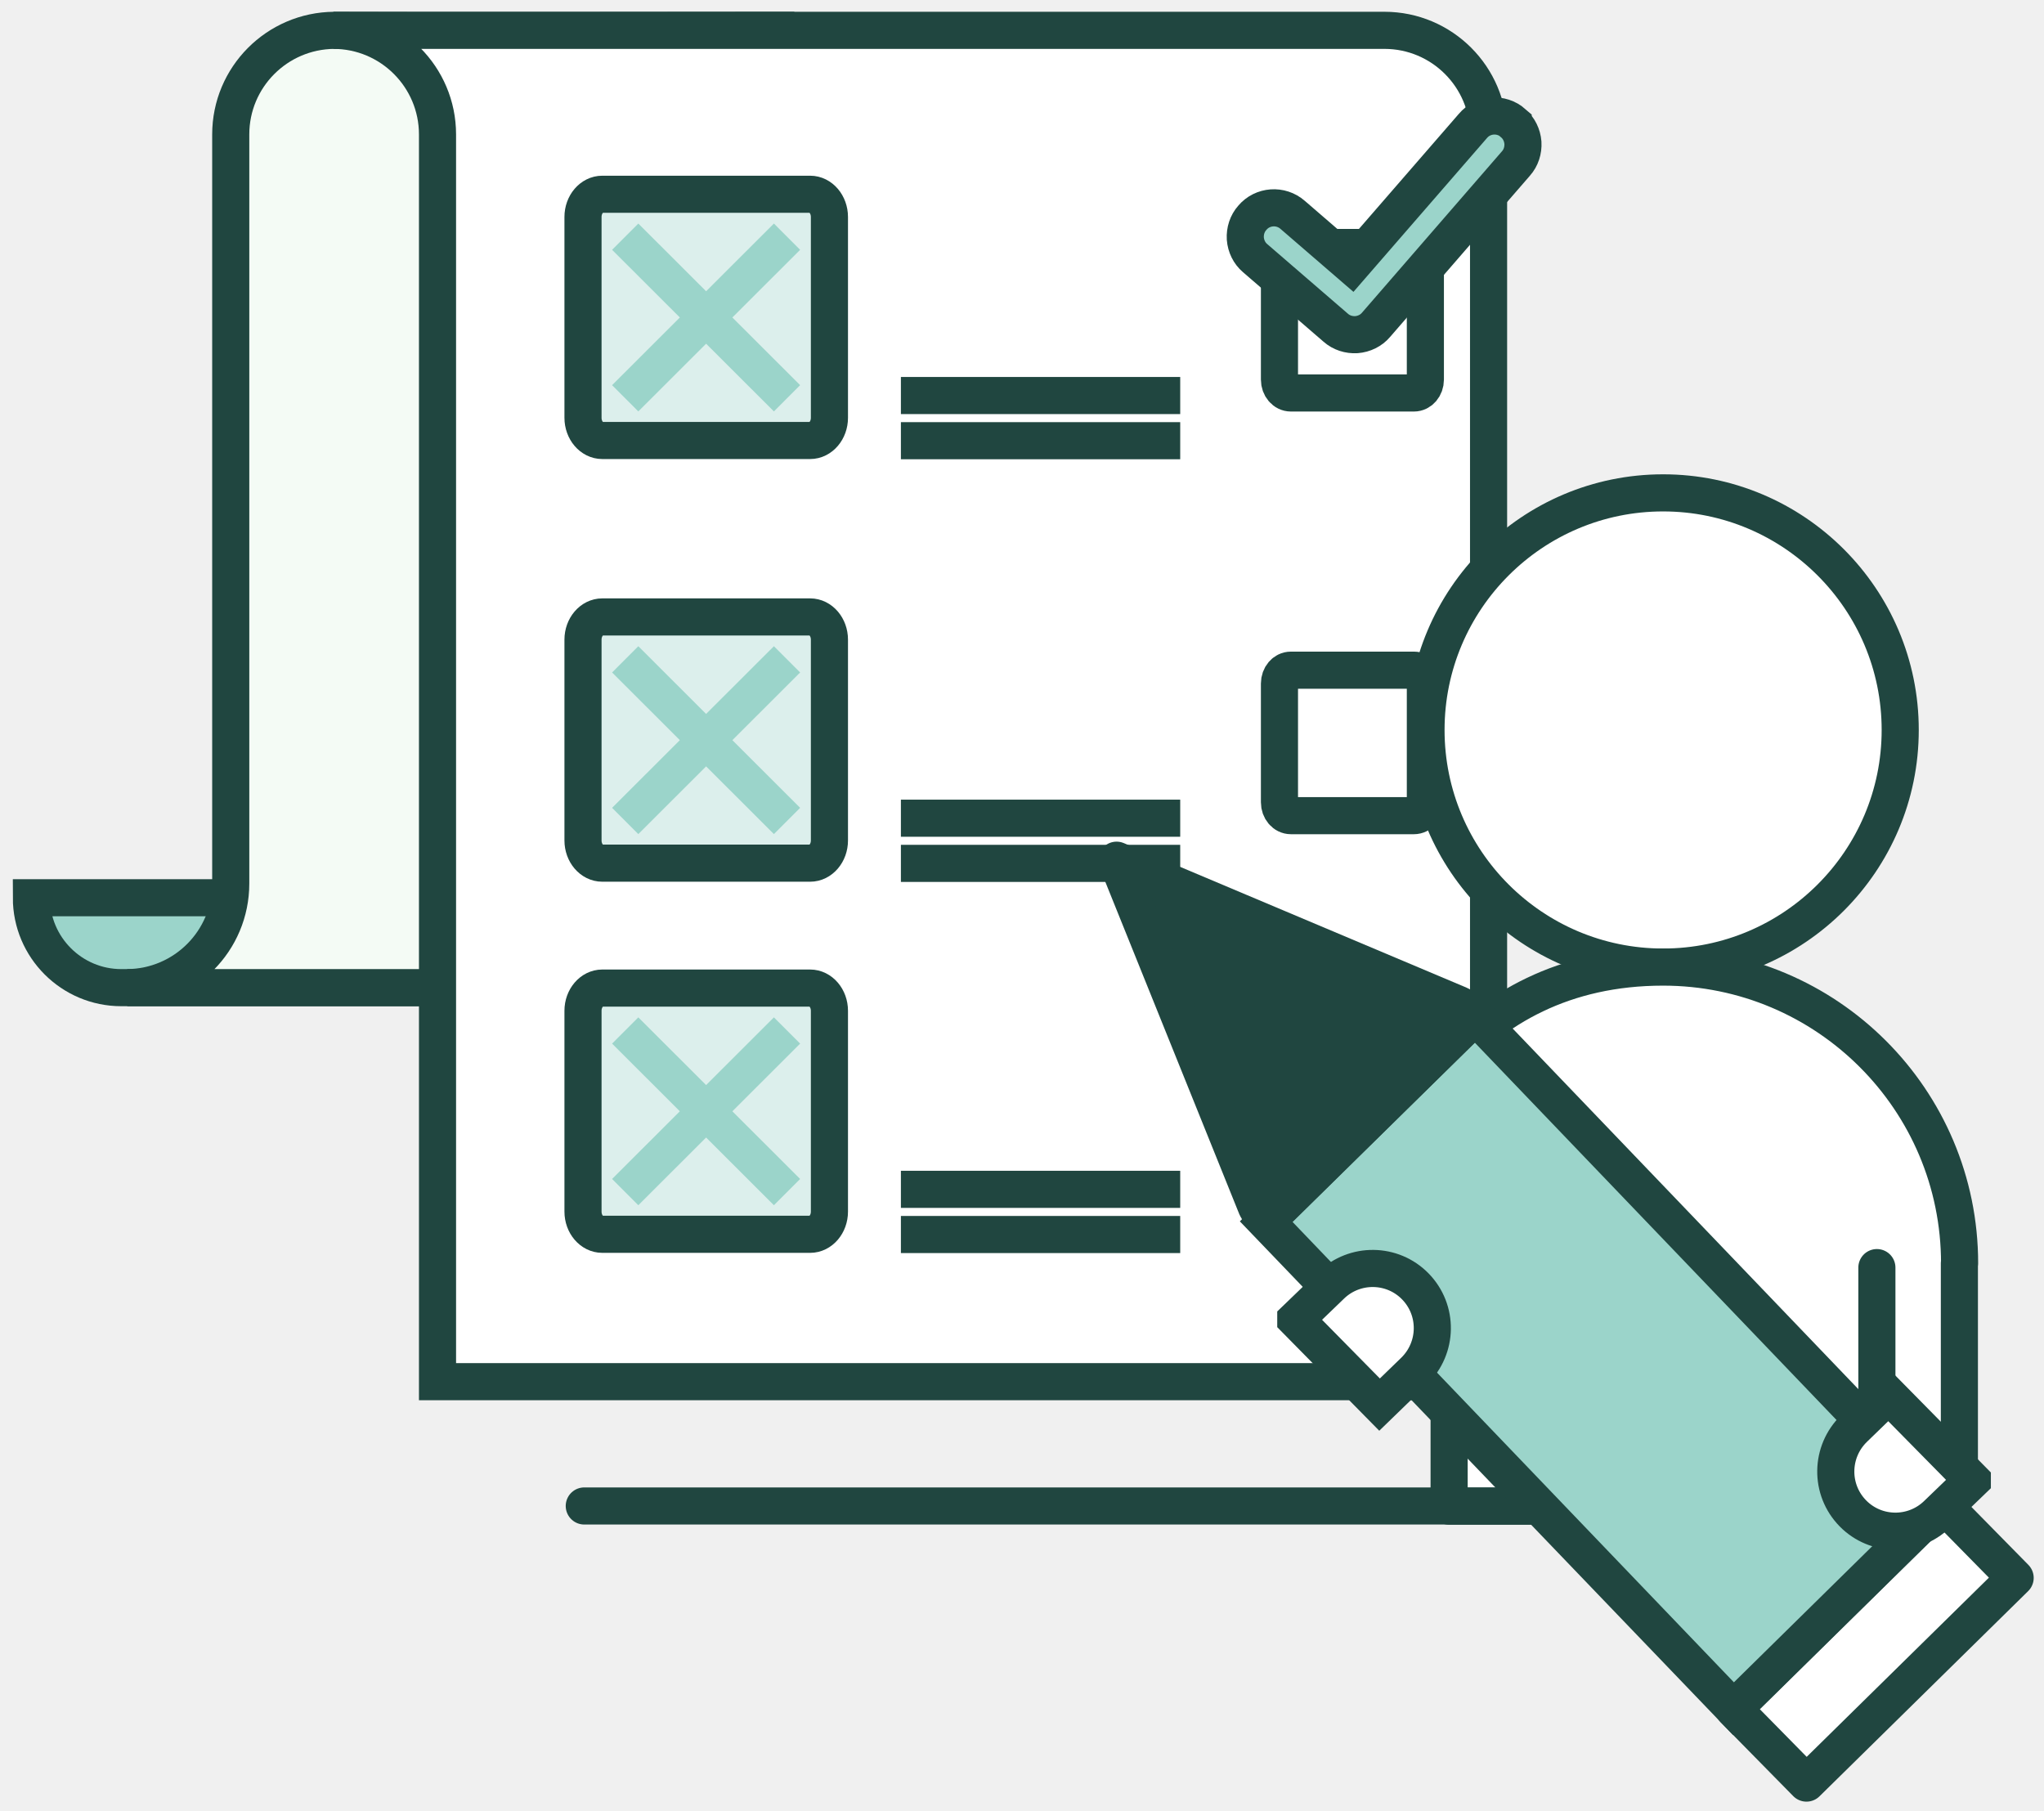
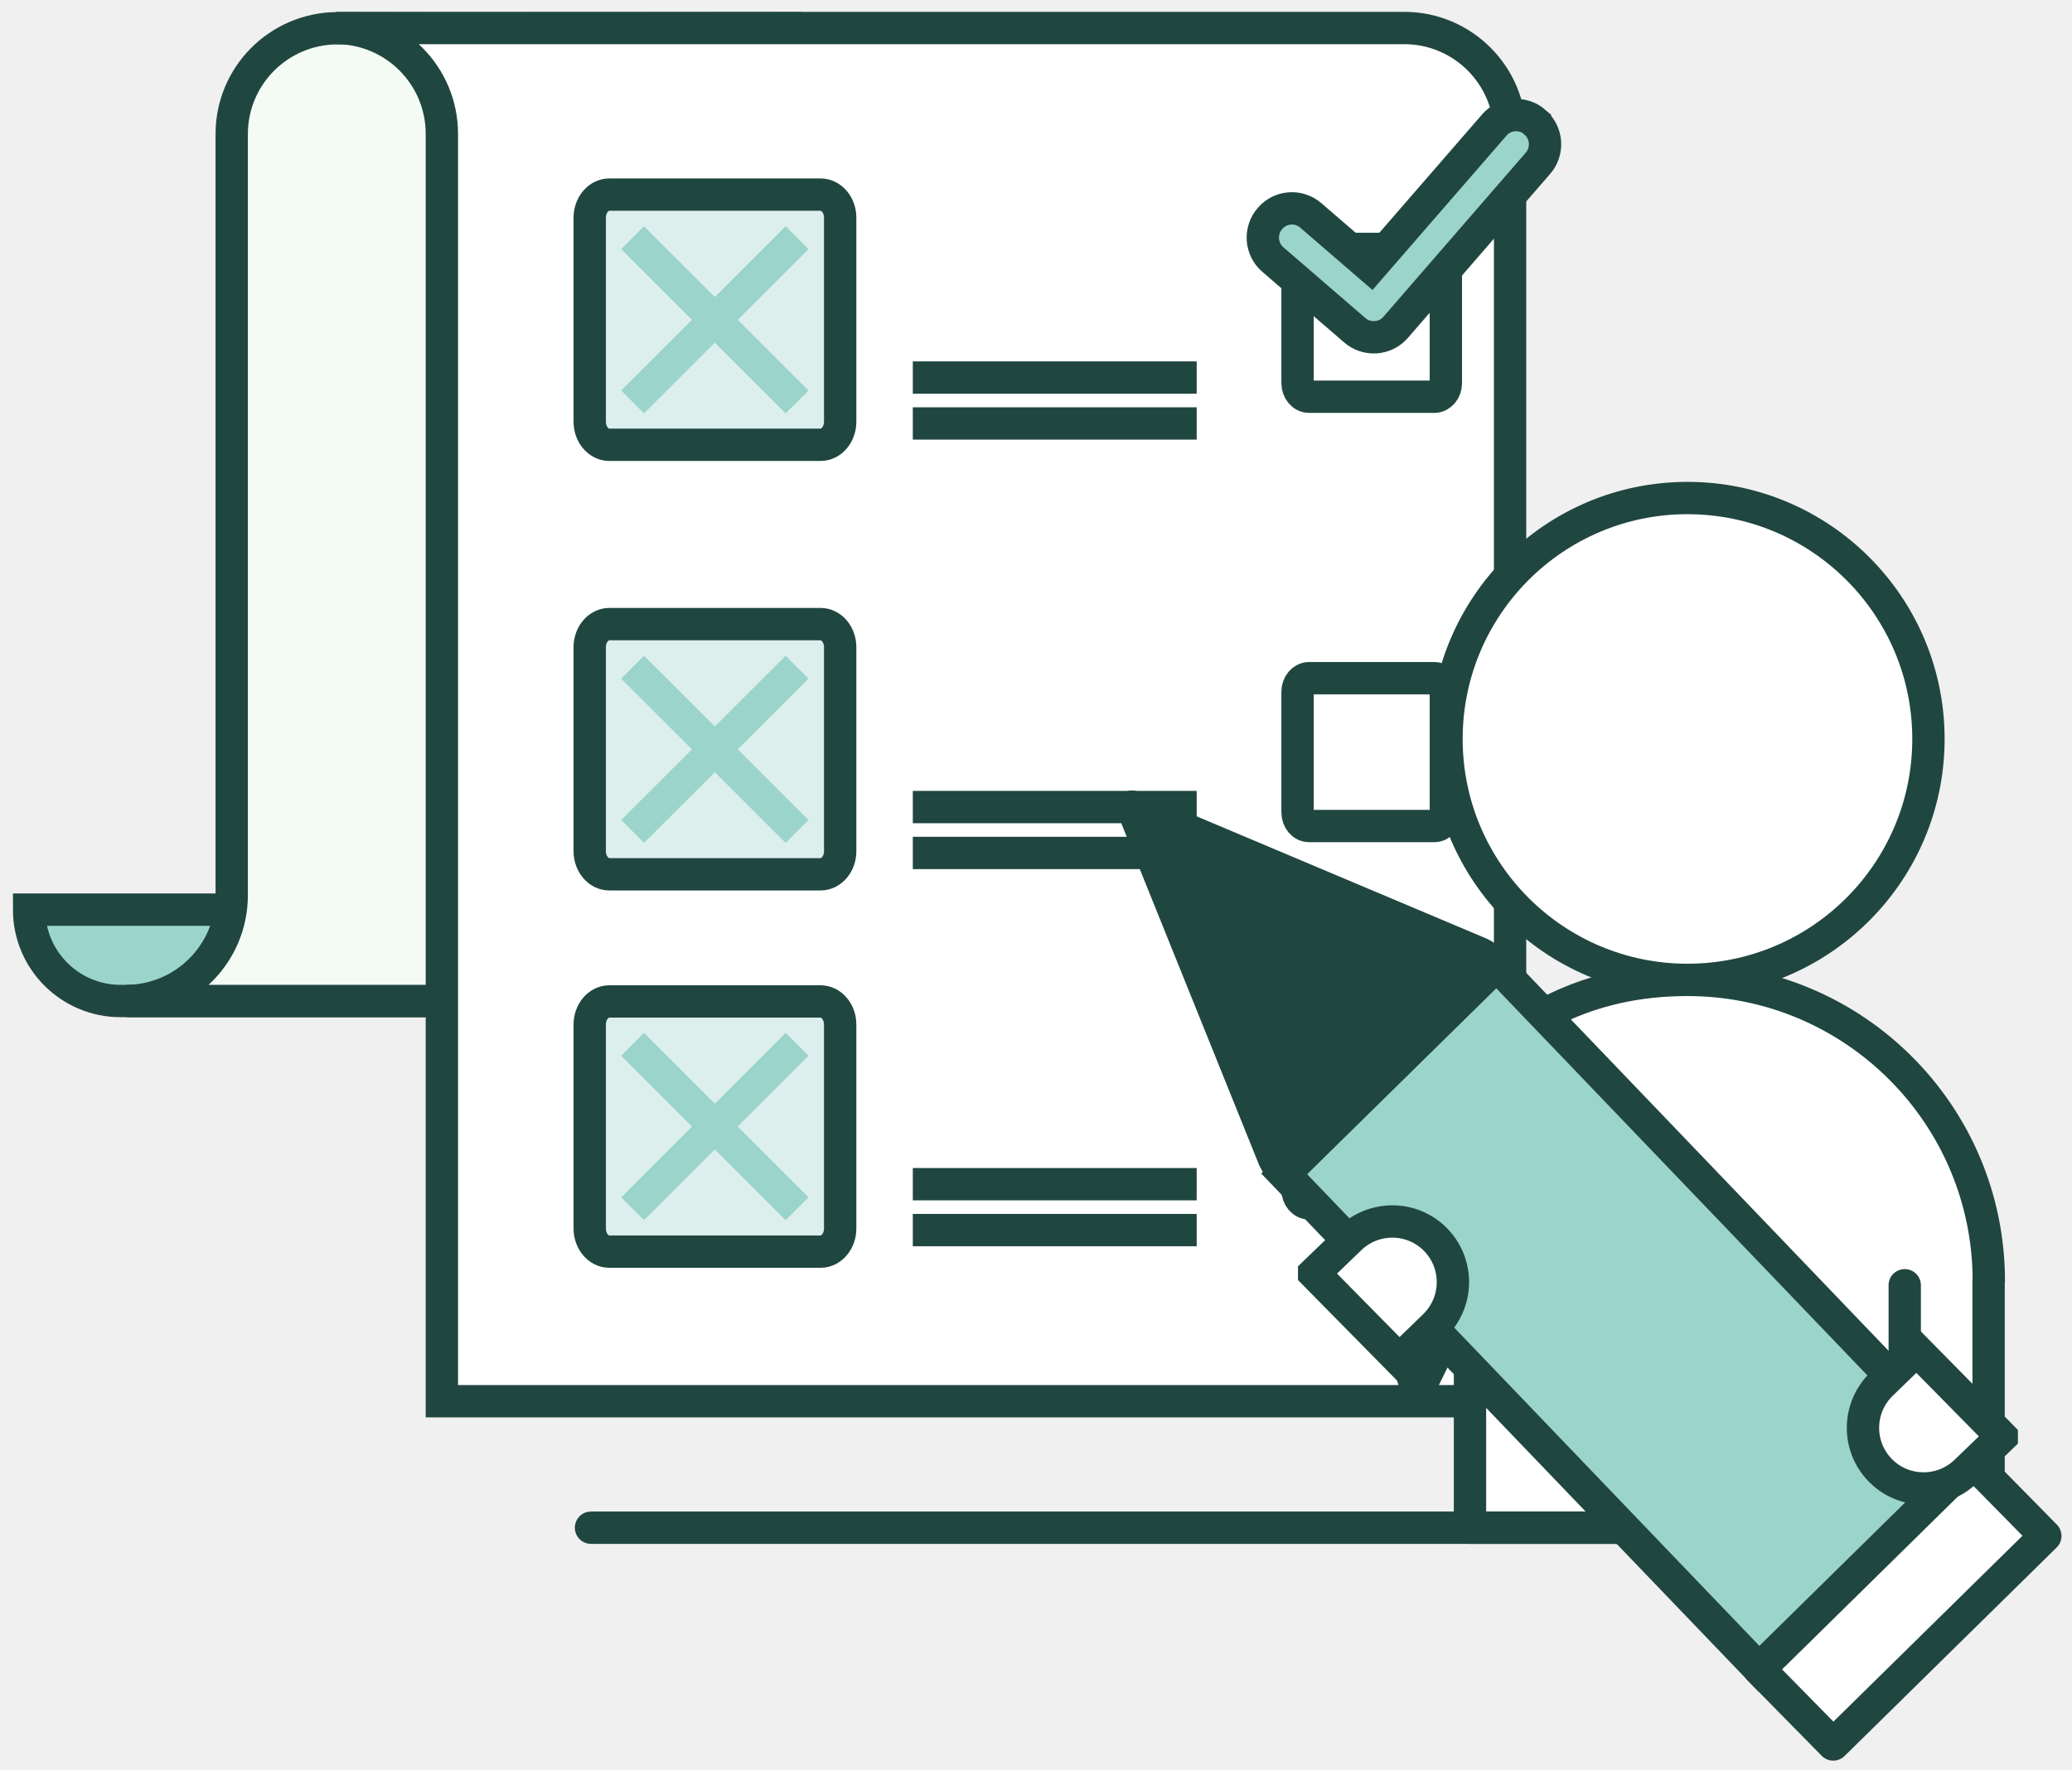
- <svg xmlns="http://www.w3.org/2000/svg" id="_레이어_1" data-name="레이어 1" viewBox="26.75 31.63 96.38 85.38">
+ <svg xmlns="http://www.w3.org/2000/svg" id="_레이어_1" data-name="레이어 1" viewBox="26.88 33.88 96.13 82.13">
  <defs>
    <style>
      .cls-1, .cls-2, .cls-3, .cls-4, .cls-5, .cls-6, .cls-7, .cls-8 {
-         stroke-width: 1.75px;
+         stroke-width: 1.5px;
      }

      .cls-1, .cls-2, .cls-3, .cls-4, .cls-6, .cls-7, .cls-8 {
        stroke: #204640;
      }

      .cls-1, .cls-4, .cls-5, .cls-6, .cls-7 {
        stroke-miterlimit: 10;
      }

      .cls-1, .cls-8 {
        fill: #fff;
      }

      .cls-2 {
        fill: #204640;
      }

      .cls-2, .cls-3, .cls-8 {
        stroke-linecap: round;
        stroke-linejoin: round;
      }

      .cls-3, .cls-5 {
        fill: none;
      }

      .cls-4 {
        fill: #f4fbf5;
      }

      .cls-5 {
        stroke: #9bd4ca;
      }

      .cls-6 {
        fill: #dcefec;
      }

      .cls-7 {
        fill: #9bd4ca;
      }
    </style>
  </defs>
  <g>
    <g>
      <g>
-         <path class="cls-7" d="M32.47,78.2h25.41c-2.34,0-4.24-1.9-4.24-4.24h-25.41c0,2.34,1.9,4.24,4.24,4.24Z" />
-         <path class="cls-4" d="M63.33,78.2v-45.14s-18.12.02-20.82,0c-2.7.02-4.88,2.21-4.88,4.91v35.32c0,2.7-2.18,4.89-4.88,4.91h30.57Z" />
+         <path class="cls-7" d="M32.47,80.33h25.41c-2.34,0-4.24-1.9-4.24-4.24h-25.41c0,2.34,1.9,4.24,4.24,4.24Z" />
+         <path class="cls-4" d="M63.33,80.33v-45.14s-18.12.02-20.82,0c-2.7.02-4.88,2.21-4.88,4.91v35.32c0,2.7-2.18,4.89-4.88,4.91h30.57Z" />
      </g>
-       <path class="cls-1" d="M92.03,33.06h-49.56c2.71,0,4.91,2.2,4.91,4.91v58.81h49.56v-58.81c0-2.71-2.2-4.91-4.91-4.91Z" />
+       <path class="cls-1" d="M92.03,35.18h-49.56c2.71,0,4.91,2.2,4.91,4.91v58.81h49.56v-58.81c0-2.71-2.2-4.91-4.91-4.91Z" />
    </g>
    <g>
      <g>
        <g>
          <g>
-             <path class="cls-6" d="M64.95,40.79h-9.8c-.5,0-.91.48-.91,1.07v9.47c0,.59.41,1.07.91,1.07h9.8c.5,0,.91-.48.91-1.07v-9.47c0-.59-.41-1.07-.91-1.07h0Z" />
-             <line class="cls-5" x1="63.86" y1="42.79" x2="56.23" y2="50.41" />
-             <line class="cls-5" x1="56.23" y1="42.79" x2="63.86" y2="50.41" />
+             <path class="cls-6" d="M64.95,42.91h-9.8c-.5,0-.91.48-.91,1.07v9.47c0,.59.41,1.07.91,1.07h9.8c.5,0,.91-.48.91-1.07v-9.47c0-.59-.41-1.07-.91-1.07h0Z" />
+             <line class="cls-5" x1="63.86" y1="44.91" x2="56.23" y2="52.53" />
+             <line class="cls-5" x1="56.23" y1="44.91" x2="63.86" y2="52.53" />
          </g>
          <g>
-             <line class="cls-1" x1="69.23" y1="50.28" x2="82.4" y2="50.28" />
-             <line class="cls-1" x1="69.23" y1="52.41" x2="82.4" y2="52.41" />
+             <line class="cls-1" x1="69.23" y1="51.4" x2="82.4" y2="51.4" />
+             <line class="cls-1" x1="69.23" y1="53.53" x2="82.4" y2="53.53" />
          </g>
        </g>
-         <path class="cls-1" d="M93.42,43.3h-5.8c-.3,0-.54.28-.54.63v5.6c0,.35.24.63.54.63h5.8c.3,0,.54-.28.54-.63v-5.6c0-.35-.24-.63-.54-.63h0Z" />
+         <path class="cls-1" d="M93.42,45.43h-5.8c-.3,0-.54.28-.54.63v5.6c0,.35.24.63.54.63h5.8c.3,0,.54-.28.54-.63v-5.6c0-.35-.24-.63-.54-.63h0Z" />
      </g>
      <g>
        <g>
          <g>
-             <path class="cls-6" d="M64.95,60.72h-9.8c-.5,0-.91.48-.91,1.07v9.47c0,.59.41,1.07.91,1.07h9.8c.5,0,.91-.48.91-1.07v-9.47c0-.59-.41-1.07-.91-1.07h0Z" />
-             <line class="cls-5" x1="63.86" y1="62.72" x2="56.23" y2="70.34" />
-             <line class="cls-5" x1="56.23" y1="62.72" x2="63.86" y2="70.34" />
+             <path class="cls-6" d="M64.95,62.84h-9.8c-.5,0-.91.48-.91,1.07v9.47c0,.59.41,1.07.91,1.07h9.8c.5,0,.91-.48.91-1.07v-9.47c0-.59-.41-1.07-.91-1.07h0Z" />
+             <line class="cls-5" x1="63.86" y1="64.84" x2="56.23" y2="72.46" />
+             <line class="cls-5" x1="56.23" y1="64.84" x2="63.86" y2="72.46" />
          </g>
          <g>
-             <line class="cls-1" x1="69.23" y1="70.21" x2="82.4" y2="70.21" />
-             <line class="cls-1" x1="69.23" y1="72.34" x2="82.4" y2="72.34" />
+             <line class="cls-1" x1="69.23" y1="71.33" x2="82.4" y2="71.33" />
+             <line class="cls-1" x1="69.23" y1="73.46" x2="82.4" y2="73.46" />
          </g>
        </g>
-         <path class="cls-1" d="M93.42,63.23h-5.8c-.3,0-.54.28-.54.63v5.6c0,.35.24.63.54.63h5.8c.3,0,.54-.28.54-.63v-5.6c0-.35-.24-.63-.54-.63h0Z" />
+         <path class="cls-1" d="M93.42,65.35h-5.8c-.3,0-.54.28-.54.63v5.6c0,.35.24.63.54.63h5.8c.3,0,.54-.28.54-.63v-5.6c0-.35-.24-.63-.54-.63h0Z" />
      </g>
      <g>
        <g>
          <g>
-             <path class="cls-6" d="M64.95,78.22h-9.8c-.5,0-.91.48-.91,1.07v9.47c0,.59.41,1.07.91,1.07h9.8c.5,0,.91-.48.91-1.07v-9.47c0-.59-.41-1.07-.91-1.07h0Z" />
-             <line class="cls-5" x1="63.86" y1="80.22" x2="56.23" y2="87.84" />
-             <line class="cls-5" x1="56.23" y1="80.22" x2="63.86" y2="87.84" />
+             <path class="cls-6" d="M64.95,80.35h-9.8c-.5,0-.91.48-.91,1.07v9.47c0,.59.41,1.07.91,1.07h9.8c.5,0,.91-.48.91-1.07v-9.47c0-.59-.41-1.07-.91-1.07h0Z" />
+             <line class="cls-5" x1="63.86" y1="82.34" x2="56.23" y2="89.97" />
+             <line class="cls-5" x1="56.23" y1="82.34" x2="63.86" y2="89.97" />
          </g>
          <g>
-             <line class="cls-1" x1="69.23" y1="87.71" x2="82.4" y2="87.71" />
-             <line class="cls-1" x1="69.23" y1="89.84" x2="82.4" y2="89.84" />
+             <line class="cls-1" x1="69.23" y1="88.83" x2="82.4" y2="88.83" />
+             <line class="cls-1" x1="69.23" y1="90.96" x2="82.4" y2="90.96" />
          </g>
        </g>
-         <path class="cls-1" d="M93.42,80.74h-5.8c-.3,0-.54.28-.54.63v5.6c0,.35.24.63.54.63h5.8c.3,0,.54-.28.54-.63v-5.6c0-.35-.24-.63-.54-.63h0Z" />
+         <path class="cls-1" d="M93.42,82.86h-5.8c-.3,0-.54.28-.54.63v5.6c0,.35.24.63.54.63h5.8c.3,0,.54-.28.54-.63v-5.6c0-.35-.24-.63-.54-.63h0Z" />
      </g>
    </g>
-     <path class="cls-7" d="M98.1,37.43c-.56-.49-1.42-.43-1.9.14l-5.72,6.59-2.78-2.4c-.56-.49-1.42-.43-1.9.14-.24.27-.35.62-.33.98.03.36.19.69.46.92l3.8,3.28c.27.24.62.35.98.33.36-.03.69-.19.92-.46l6.6-7.61c.24-.27.35-.62.33-.98-.03-.36-.19-.69-.46-.92Z" />
+     <path class="cls-7" d="M98.1,39.55c-.56-.49-1.42-.43-1.9.14l-5.72,6.59-2.78-2.4c-.56-.49-1.42-.43-1.9.14-.24.27-.35.62-.33.98.03.36.19.69.46.92l3.8,3.28c.27.24.62.35.98.33.36-.03.69-.19.92-.46l6.6-7.61c.24-.27.35-.62.33-.98-.03-.36-.19-.69-.46-.92Z" />
  </g>
  <g>
    <g>
-       <path class="cls-8" d="M105.17,77.23c6.17,0,11.18-5.01,11.18-11.18,0-6.17-5.01-11.18-11.18-11.18-6.17,0-11.18,5.01-11.18,11.18,0,6.17,5.01,11.18,11.18,11.18Z" />
-       <path class="cls-8" d="M119.15,91.2c0-7.72-6.26-13.97-13.98-13.97-9.38,0-13.24,7.8-14.48,13.01l1.96,6.1,2.43-4.94v11.25h20.17v-11.25,13.14l3.89-3.74v-9.6Z" />
+       <path class="cls-8" d="M105.17,79.35c6.17,0,11.18-5.01,11.18-11.18,0-6.17-5.01-11.18-11.18-11.18-6.17,0-11.18,5.01-11.18,11.18,0,6.17,5.01,11.18,11.18,11.18Z" />
+       <path class="cls-8" d="M119.15,93.32c0-7.72-6.26-13.97-13.98-13.97-9.38,0-13.24,7.8-14.48,13.01l1.96,6.1,2.43-4.94v11.25h20.17v-11.25,13.14l3.89-3.74v-9.6Z" />
    </g>
-     <line class="cls-3" x1="115.26" y1="102.64" x2="54.3" y2="102.64" />
+     <line class="cls-3" x1="115.26" y1="104.77" x2="54.3" y2="104.77" />
    <g>
-       <rect class="cls-8" x="108.23" y="106.66" width="13.8" height="4.9" transform="translate(-43.46 112.05) rotate(-44.52)" />
-       <path class="cls-7" d="M108.49,112.2s-22.02-22.97-22.03-22.98h0s9.83-9.65,9.83-9.65h0s0,0,0,0c0,0,.02,0,.04,0l22,22.95-9.84,9.68Z" />
-       <path class="cls-2" d="M96.29,79.57h0s0,0,0,0l-9.8,9.64s-.27-.27-.36-.42c-.02-.02-.03-.05-.04-.08-.05-.08-.1-.16-.13-.25l-6.56-16.27,16.17,6.82c.07.03.15.08.22.13.03.02.06.03.09.05.14.09.43.36.43.36h-.02Z" />
-       <path class="cls-1" d="M119.75,101.43l-1.67,1.61c-1.11,1.07-2.88,1.05-3.96-.05h0c-1.1-1.12-1.07-2.91.05-4l1.63-1.58,3.95,4.01Z" />
-       <path class="cls-1" d="M87.85,93.84l1.67-1.61c1.11-1.07,2.88-1.05,3.96.05h0c1.1,1.12,1.07,2.91-.05,4l-1.63,1.58-3.95-4.01Z" />
+       <rect class="cls-8" x="108.23" y="105.78" width="13.8" height="4.9" transform="translate(-42.84 111.8) rotate(-44.52)" />
+       <path class="cls-7" d="M108.49,111.32s-22.02-22.97-22.03-22.98h0s9.83-9.65,9.83-9.65h0s0,0,0,0c0,0,.02,0,.04,0l22,22.95-9.84,9.68Z" />
+       <path class="cls-2" d="M96.29,78.69h0s0,0,0,0l-9.8,9.64s-.27-.27-.36-.42c-.02-.02-.03-.05-.04-.08-.05-.08-.1-.16-.13-.25l-6.56-16.27,16.17,6.82c.07.03.15.08.22.13.03.02.06.03.09.05.14.09.43.36.43.36h-.02Z" />
+       <path class="cls-1" d="M119.75,100.55l-1.67,1.61c-1.11,1.07-2.88,1.05-3.96-.05h0c-1.1-1.12-1.07-2.91.05-4l1.63-1.58,3.95,4.01Z" />
+       <path class="cls-1" d="M87.85,92.96l1.67-1.61c1.11-1.07,2.88-1.05,3.96.05h0c1.1,1.12,1.07,2.91-.05,4l-1.63,1.58-3.95-4.01Z" />
    </g>
  </g>
</svg>
